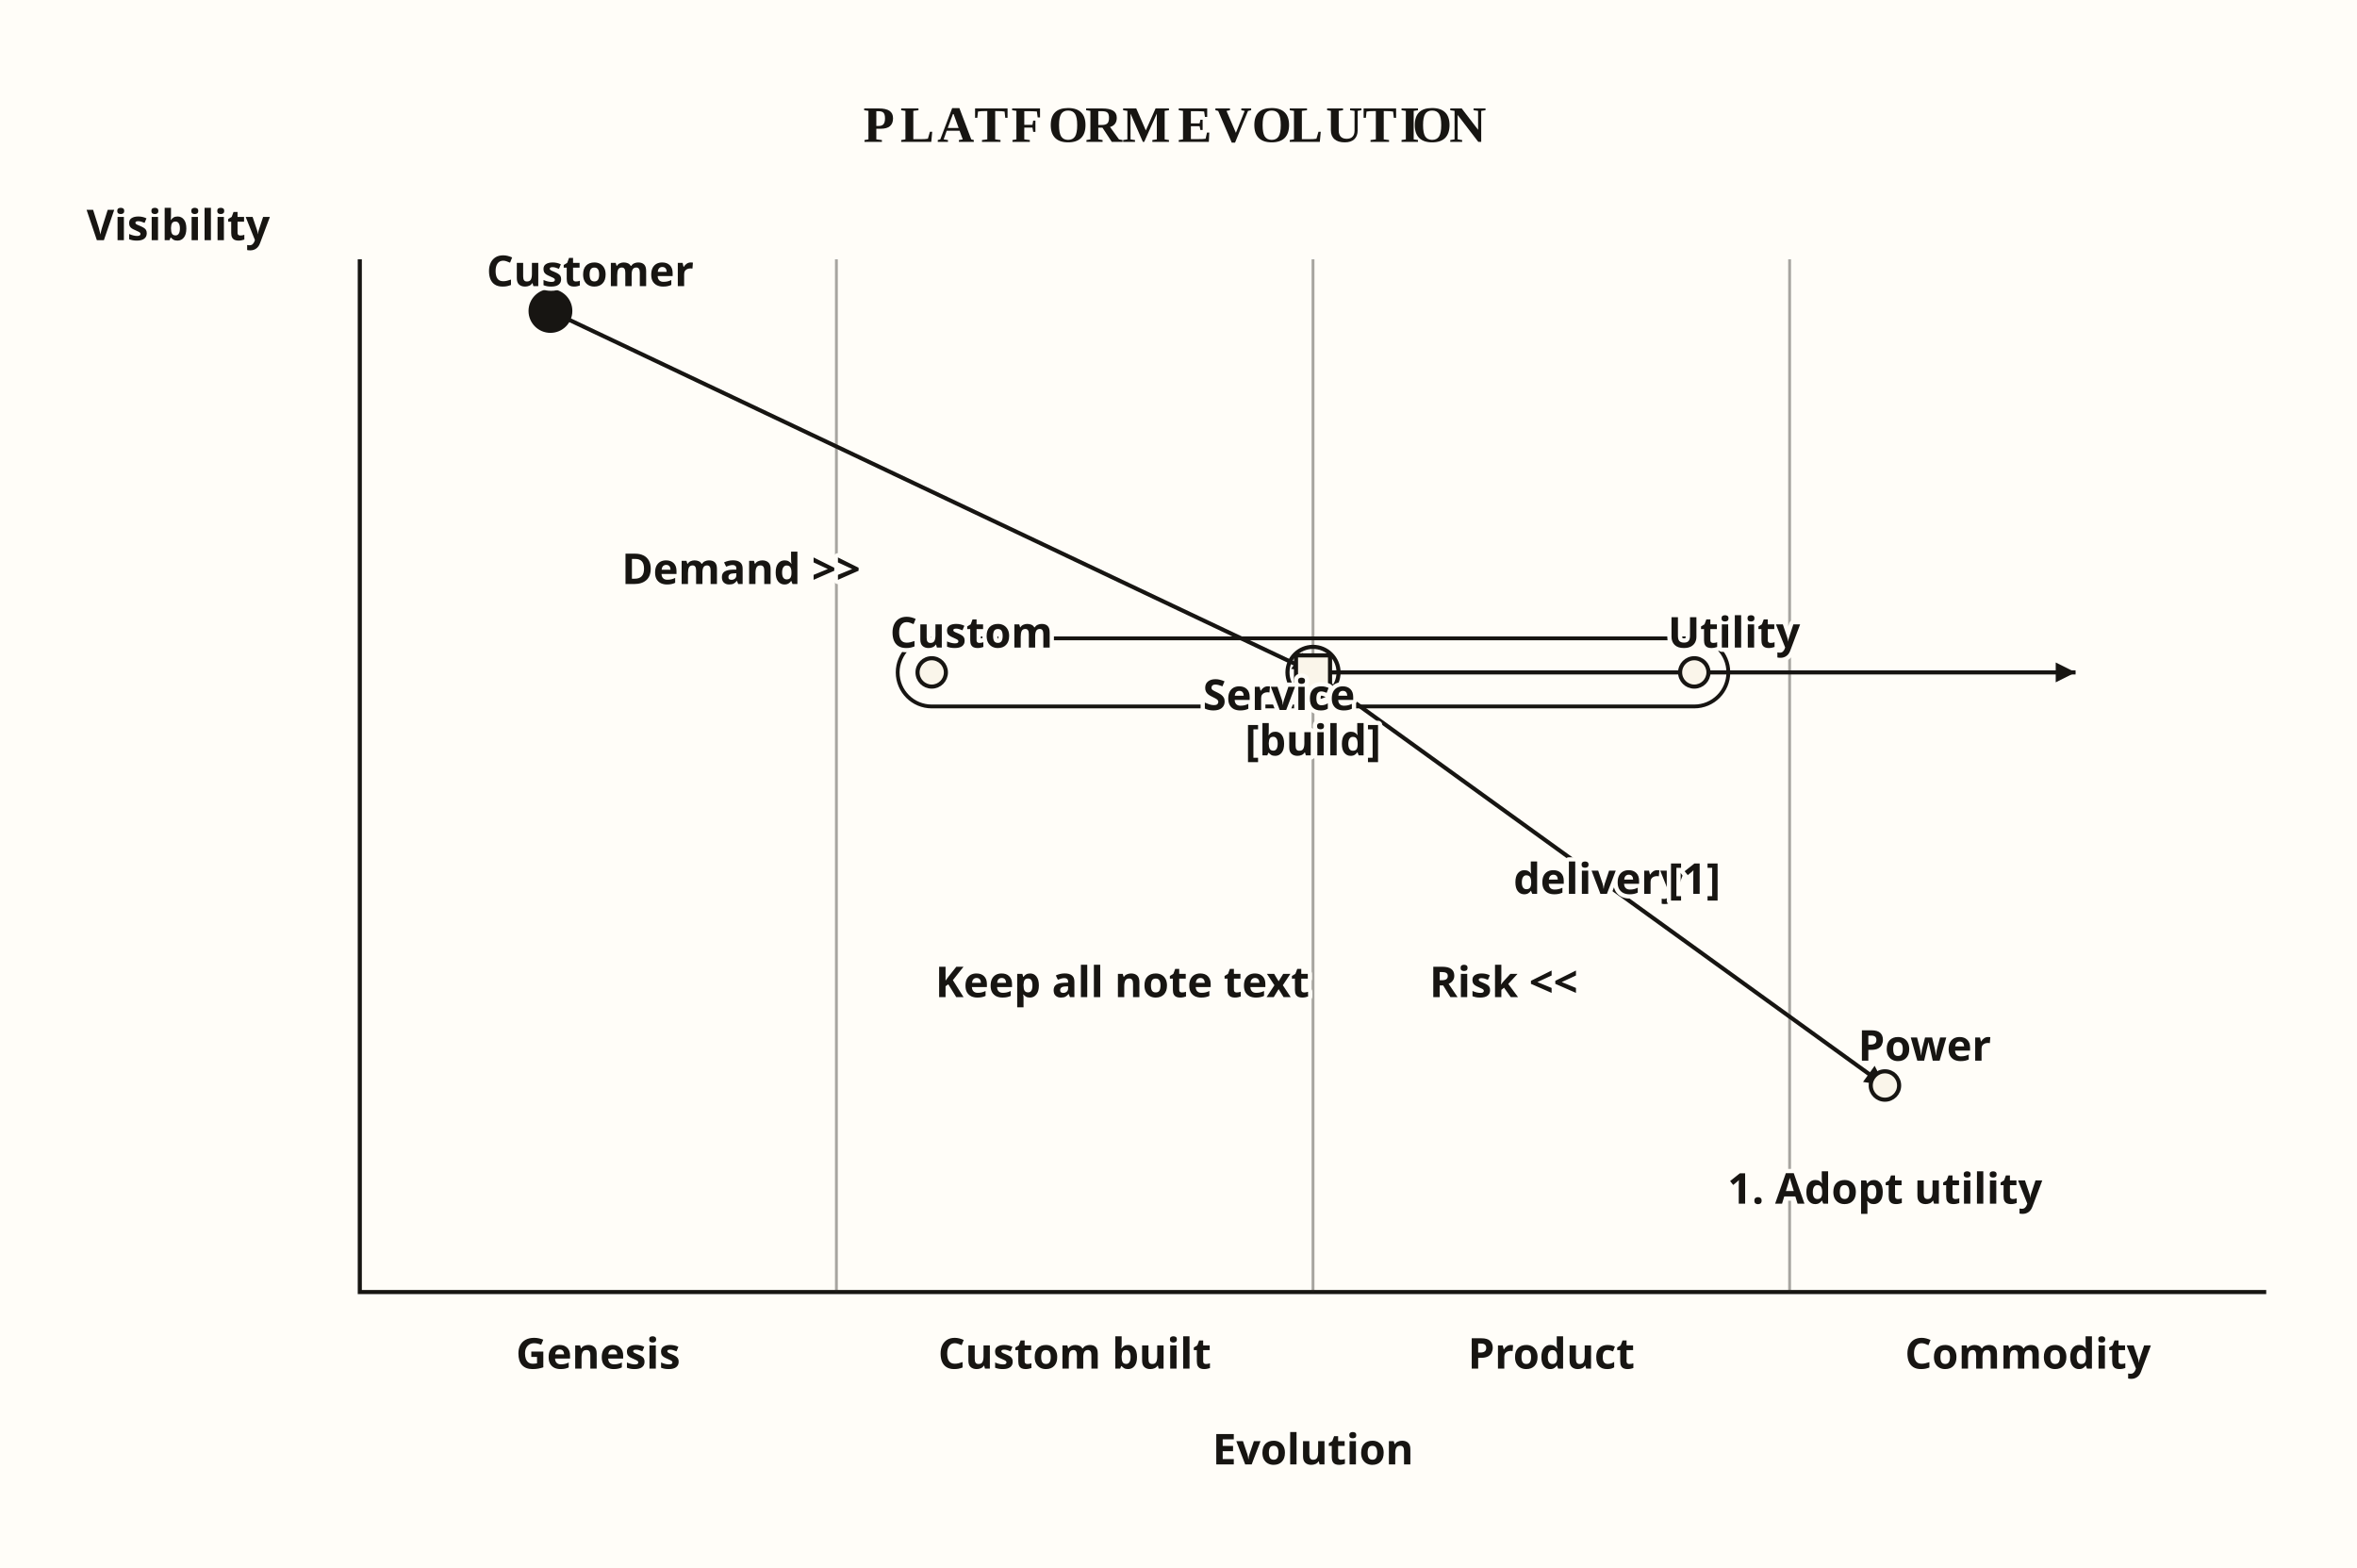
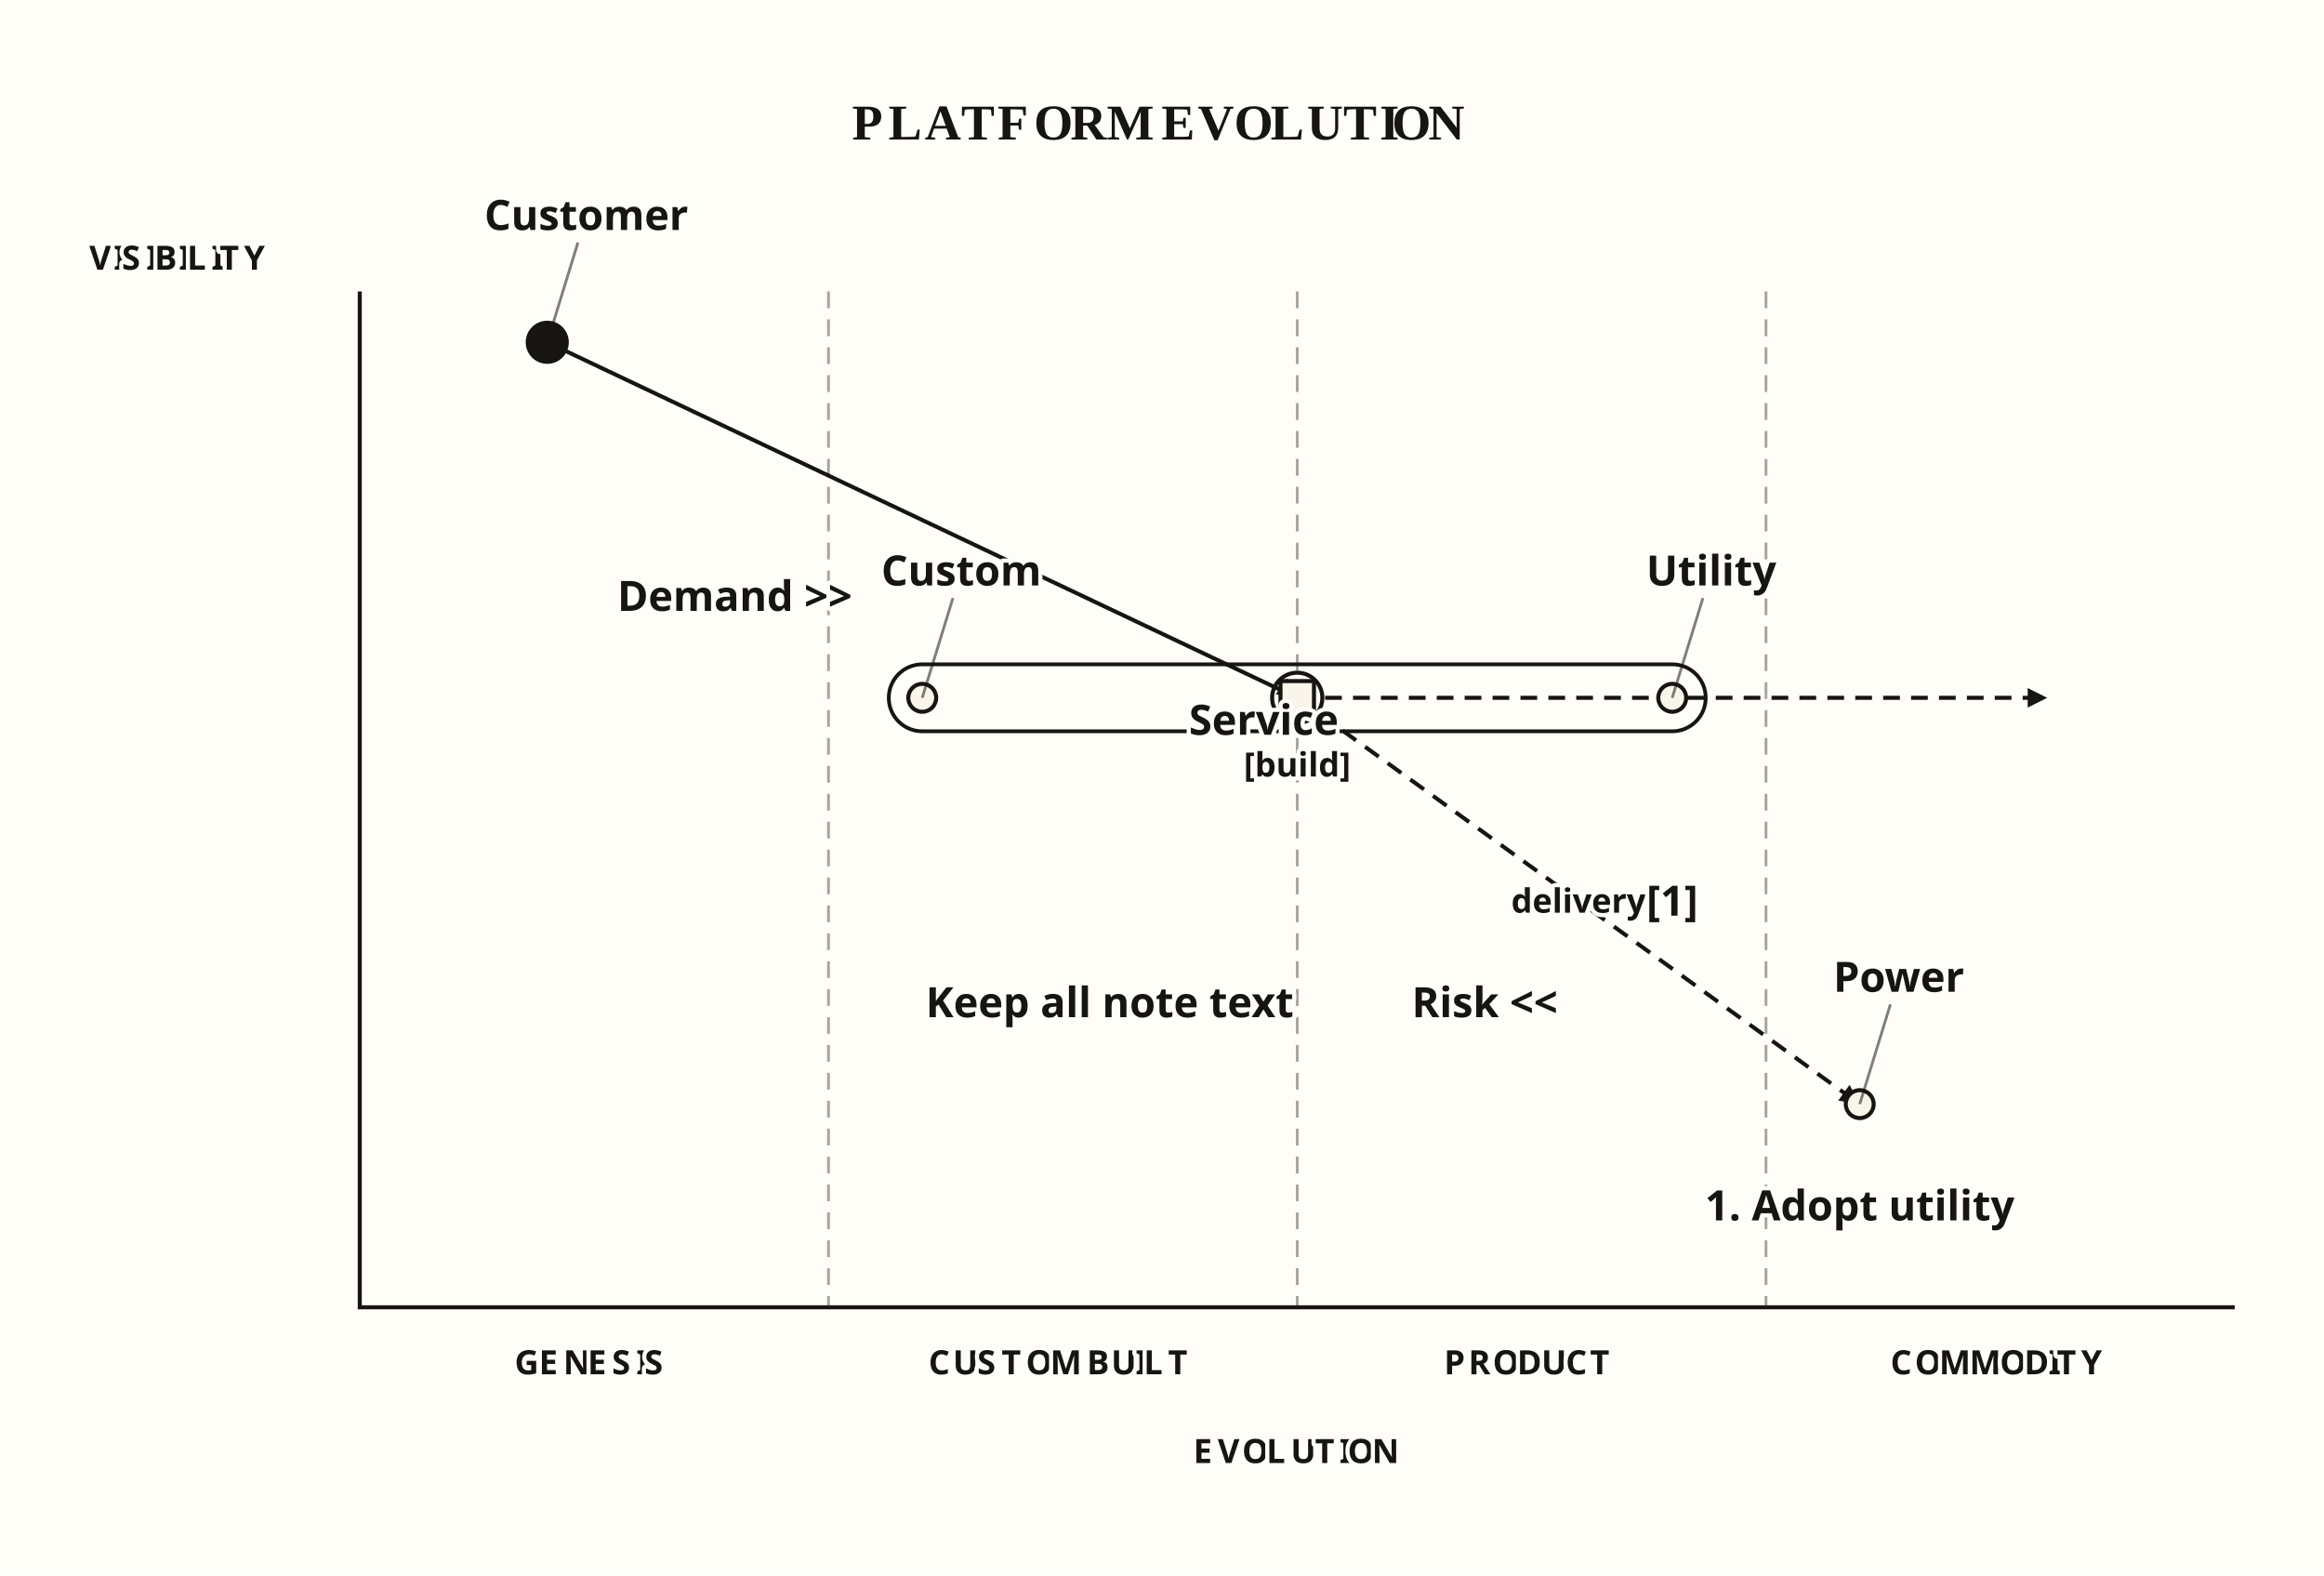
- <svg xmlns="http://www.w3.org/2000/svg" width="830.825" height="552.65" viewBox="0 0 830.825 552.65" style="--bg:#fffdf8;--fg:#171512;--line:#24211d;--accent:#1d4ed8;--muted:#5f5a52;--surface:#faf5ea;--border:#24211d;--font:EB Garamond;background:#fffdf8" class="am-1nn6dnb1q65pi7">
+ <svg xmlns="http://www.w3.org/2000/svg" width="832.94" height="564.45" viewBox="0 0 832.94 564.45" style="--bg:#fffdf8;--fg:#171512;--line:#24211d;--accent:#1d4ed8;--muted:#5f5a52;--surface:#faf5ea;--border:#24211d;--font:EB Garamond;background:#fffdf8" class="am-1ozkb560tfm5jc">
  <style>
-   svg.am-1nn6dnb1q65pi7 { font-family: var(--font, 'EB Garamond'), system-ui, sans-serif; }
-   svg.am-1nn6dnb1q65pi7 {
+   svg.am-1ozkb560tfm5jc { font-family: var(--font, 'EB Garamond'), system-ui, sans-serif; }
+   svg.am-1ozkb560tfm5jc {
    /* Derived from --bg and --fg (overridable via --line, --accent, etc.) */
    --_text:          #171512;
    --_text-sec:      #5f5a52;
    --_text-muted:    #5f5a52;
    --_text-faint:    #82807c;
    --_line:          #24211d;
    --_arrow:         #1d4ed8;
    --_node-fill:     #faf5ea;
    --_node-stroke:   #24211d;
    --_group-fill:    #fffdf8;
    --_group-hdr:     #f3f1ed;
    --_inner-stroke:  #e3e1dc;
    --_key-badge:     #e8e6e1;
  }
</style>
-   <rect width="830.825" height="552.65" fill="#fffdf8" data-backdrop="page" />
+   <rect width="832.94" height="564.45" fill="#fffdf8" data-backdrop="page" />
  <defs>
    <marker id="wardley-arrow" markerWidth="7" markerHeight="7" refX="7" refY="3.5" orient="auto" markerUnits="userSpaceOnUse">
      <polygon points="0 0, 7 3.5, 0 7" fill="#171512" />
    </marker>
  </defs>
-   <text x="415.413" y="43.7" class="diagram-title" text-anchor="middle" font-size="18" font-weight="600" letter-spacing="0.08" fill="#171512" data-id="diagram-title" data-role="title" data-prepared-text="true" dy="6.3">
-     <tspan x="304.303" text-anchor="start" letter-spacing="0" data-text-fragment="true" textLength="12.96" lengthAdjust="spacingAndGlyphs">P</tspan>
-     <tspan x="317.342" text-anchor="start" letter-spacing="0" data-text-fragment="true" textLength="12.96" lengthAdjust="spacingAndGlyphs">L</tspan>
-     <tspan x="330.382" text-anchor="start" letter-spacing="0" data-text-fragment="true" textLength="12.96" lengthAdjust="spacingAndGlyphs">A</tspan>
-     <tspan x="343.423" text-anchor="start" letter-spacing="0" data-text-fragment="true" textLength="12.96" lengthAdjust="spacingAndGlyphs">T</tspan>
-     <tspan x="356.462" text-anchor="start" letter-spacing="0" data-text-fragment="true" textLength="12.96" lengthAdjust="spacingAndGlyphs">F</tspan>
-     <tspan x="369.502" text-anchor="start" letter-spacing="0" data-text-fragment="true" textLength="12.96" lengthAdjust="spacingAndGlyphs">O</tspan>
-     <tspan x="382.543" text-anchor="start" letter-spacing="0" data-text-fragment="true" textLength="12.96" lengthAdjust="spacingAndGlyphs">R</tspan>
-     <tspan x="395.582" text-anchor="start" letter-spacing="0" data-text-fragment="true" textLength="16.2" lengthAdjust="spacingAndGlyphs">M</tspan>
-     <tspan x="411.863" text-anchor="start" letter-spacing="0" data-text-fragment="true" textLength="3.24" lengthAdjust="spacingAndGlyphs" xml:space="preserve"> </tspan>
-     <tspan x="415.183" text-anchor="start" letter-spacing="0" data-text-fragment="true" textLength="12.96" lengthAdjust="spacingAndGlyphs">E</tspan>
-     <tspan x="428.223" text-anchor="start" letter-spacing="0" data-text-fragment="true" textLength="12.96" lengthAdjust="spacingAndGlyphs">V</tspan>
-     <tspan x="441.262" text-anchor="start" letter-spacing="0" data-text-fragment="true" textLength="12.96" lengthAdjust="spacingAndGlyphs">O</tspan>
-     <tspan x="454.303" text-anchor="start" letter-spacing="0" data-text-fragment="true" textLength="12.96" lengthAdjust="spacingAndGlyphs">L</tspan>
-     <tspan x="467.342" text-anchor="start" letter-spacing="0" data-text-fragment="true" textLength="12.96" lengthAdjust="spacingAndGlyphs">U</tspan>
-     <tspan x="480.382" text-anchor="start" letter-spacing="0" data-text-fragment="true" textLength="12.96" lengthAdjust="spacingAndGlyphs">T</tspan>
-     <tspan x="493.423" text-anchor="start" letter-spacing="0" data-text-fragment="true" textLength="4.32" lengthAdjust="spacingAndGlyphs">I</tspan>
-     <tspan x="497.822" text-anchor="start" letter-spacing="0" data-text-fragment="true" textLength="12.96" lengthAdjust="spacingAndGlyphs">O</tspan>
-     <tspan x="510.863" text-anchor="start" letter-spacing="0" data-text-fragment="true" textLength="15.66" lengthAdjust="spacingAndGlyphs">N</tspan>
+   <text x="416.47" y="43.7" class="diagram-title" text-anchor="middle" font-size="18" font-weight="600" letter-spacing="0.08" fill="#171512" data-id="diagram-title" data-role="title" data-prepared-text="true" dy="6.3">
+     <tspan x="305.36" text-anchor="start" letter-spacing="0" data-text-fragment="true" textLength="12.96" lengthAdjust="spacingAndGlyphs">P</tspan>
+     <tspan x="318.4" text-anchor="start" letter-spacing="0" data-text-fragment="true" textLength="12.96" lengthAdjust="spacingAndGlyphs">L</tspan>
+     <tspan x="331.44" text-anchor="start" letter-spacing="0" data-text-fragment="true" textLength="12.96" lengthAdjust="spacingAndGlyphs">A</tspan>
+     <tspan x="344.48" text-anchor="start" letter-spacing="0" data-text-fragment="true" textLength="12.96" lengthAdjust="spacingAndGlyphs">T</tspan>
+     <tspan x="357.52" text-anchor="start" letter-spacing="0" data-text-fragment="true" textLength="12.96" lengthAdjust="spacingAndGlyphs">F</tspan>
+     <tspan x="370.56" text-anchor="start" letter-spacing="0" data-text-fragment="true" textLength="12.96" lengthAdjust="spacingAndGlyphs">O</tspan>
+     <tspan x="383.6" text-anchor="start" letter-spacing="0" data-text-fragment="true" textLength="12.96" lengthAdjust="spacingAndGlyphs">R</tspan>
+     <tspan x="396.64" text-anchor="start" letter-spacing="0" data-text-fragment="true" textLength="16.2" lengthAdjust="spacingAndGlyphs">M</tspan>
+     <tspan x="412.92" text-anchor="start" letter-spacing="0" data-text-fragment="true" textLength="3.24" lengthAdjust="spacingAndGlyphs" xml:space="preserve"> </tspan>
+     <tspan x="416.24" text-anchor="start" letter-spacing="0" data-text-fragment="true" textLength="12.96" lengthAdjust="spacingAndGlyphs">E</tspan>
+     <tspan x="429.28" text-anchor="start" letter-spacing="0" data-text-fragment="true" textLength="12.96" lengthAdjust="spacingAndGlyphs">V</tspan>
+     <tspan x="442.32" text-anchor="start" letter-spacing="0" data-text-fragment="true" textLength="12.96" lengthAdjust="spacingAndGlyphs">O</tspan>
+     <tspan x="455.36" text-anchor="start" letter-spacing="0" data-text-fragment="true" textLength="12.96" lengthAdjust="spacingAndGlyphs">L</tspan>
+     <tspan x="468.4" text-anchor="start" letter-spacing="0" data-text-fragment="true" textLength="12.96" lengthAdjust="spacingAndGlyphs">U</tspan>
+     <tspan x="481.44" text-anchor="start" letter-spacing="0" data-text-fragment="true" textLength="12.96" lengthAdjust="spacingAndGlyphs">T</tspan>
+     <tspan x="494.48" text-anchor="start" letter-spacing="0" data-text-fragment="true" textLength="4.32" lengthAdjust="spacingAndGlyphs">I</tspan>
+     <tspan x="498.88" text-anchor="start" letter-spacing="0" data-text-fragment="true" textLength="12.96" lengthAdjust="spacingAndGlyphs">O</tspan>
+     <tspan x="511.92" text-anchor="start" letter-spacing="0" data-text-fragment="true" textLength="15.66" lengthAdjust="spacingAndGlyphs">N</tspan>
  </text>
-   <polyline points="126.825,91.4 126.825,455.4 798.825,455.4" fill="none" stroke="#171512" stroke-width="1.45" data-relationship="rail" data-direction="undirected" />
-   <polyline points="294.825,91.4 294.825,455.4" fill="none" stroke="#24211d" stroke-opacity="0.4" stroke-width="1" data-relationship="rail" data-direction="undirected" />
-   <polyline points="462.825,91.4 462.825,455.4" fill="none" stroke="#24211d" stroke-opacity="0.4" stroke-width="1" data-relationship="rail" data-direction="undirected" />
-   <polyline points="630.825,91.4 630.825,455.4" fill="none" stroke="#24211d" stroke-opacity="0.4" stroke-width="1" data-relationship="rail" data-direction="undirected" />
-   <rect x="316.425" y="225" width="292.8" height="24" rx="12" fill="none" stroke="#171512" stroke-width="1.35" data-id="pipeline:Service" data-role="group" />
-   <polyline points="194.025,109.6 462.825,237" fill="none" stroke="#171512" stroke-width="1.45" data-relationship="dependency" data-direction="undirected" data-id="dependency:0" data-role="edge" data-from="Customer" data-to="Service" role="graphics-symbol" aria-roledescription="relation" aria-label="Customer to Service" />
-   <polyline points="462.825,237 664.425,382.6" fill="none" stroke="#171512" stroke-width="1.45" marker-start="url(#wardley-arrow)" marker-end="url(#wardley-arrow)" data-relationship="dependency" data-direction="bidirectional" data-id="dependency:1" data-role="edge" data-from="Service" data-to="Power" role="graphics-symbol" aria-roledescription="relation" aria-label="Service to Power" />
-   <text x="563.625" y="309.8" text-anchor="middle" font-family="EB Garamond" font-size="15" font-weight="700" fill="#171512" stroke="#fffdf8" stroke-width="3" stroke-linejoin="round" paint-order="stroke" data-prepared-text="true" dy="5.25" textLength="61.65" lengthAdjust="spacingAndGlyphs" data-font-metrics="deterministic-fit">delivery</text>
-   <polyline points="462.825,237 731.625,237" fill="none" stroke="#171512" stroke-width="1.45" marker-end="url(#wardley-arrow)" data-relationship="evolution" data-direction="forward" data-id="evolve:0" data-role="edge" data-from="Service" data-to="Service" role="graphics-symbol" aria-roledescription="relation" aria-label="Service to Service" />
+   <polyline points="128.94,104.45 128.94,468.45 800.94,468.45" fill="none" stroke="#171512" stroke-width="1.45" data-relationship="rail" data-direction="undirected" />
+   <polyline points="296.94,104.45 296.94,468.45" fill="none" stroke="#24211d" stroke-opacity="0.4" stroke-width="1" stroke-dasharray="6 4" data-relationship="rail" data-direction="undirected" />
+   <polyline points="464.94,104.45 464.94,468.45" fill="none" stroke="#24211d" stroke-opacity="0.4" stroke-width="1" stroke-dasharray="6 4" data-relationship="rail" data-direction="undirected" />
+   <polyline points="632.94,104.45 632.94,468.45" fill="none" stroke="#24211d" stroke-opacity="0.4" stroke-width="1" stroke-dasharray="6 4" data-relationship="rail" data-direction="undirected" />
+   <rect x="318.54" y="238.05" width="292.8" height="24" rx="12" fill="none" stroke="#171512" stroke-width="1.35" data-id="pipeline:Service" data-role="group" />
+   <polyline points="196.14,122.65 464.94,250.05" fill="none" stroke="#171512" stroke-width="1.45" data-relationship="dependency" data-direction="undirected" data-id="dependency:0" data-role="edge" data-from="Customer" data-to="Service" role="graphics-symbol" aria-roledescription="relation" aria-label="Customer to Service" />
+   <polyline points="464.94,250.05 666.54,395.65" fill="none" stroke="#171512" stroke-width="1.45" stroke-dasharray="6 4" marker-start="url(#wardley-arrow)" marker-end="url(#wardley-arrow)" data-relationship="dependency" data-direction="bidirectional" data-id="dependency:1" data-role="edge" data-from="Service" data-to="Power" role="graphics-symbol" aria-roledescription="relation" aria-label="Service to Power" />
+   <text x="565.74" y="322.85" text-anchor="middle" font-family="EB Garamond" font-size="12" font-weight="600" fill="#171512" stroke="#fffdf8" stroke-width="3" stroke-linejoin="round" paint-order="stroke" data-prepared-text="true" dy="4.2" textLength="49.32" lengthAdjust="spacingAndGlyphs" data-font-metrics="deterministic-fit">delivery</text>
+   <polyline points="464.94,250.05 733.74,250.05" fill="none" stroke="#171512" stroke-width="1.45" stroke-dasharray="6 4" marker-end="url(#wardley-arrow)" data-relationship="evolution" data-direction="forward" data-id="evolve:0" data-role="edge" data-from="Service" data-to="Service" role="graphics-symbol" aria-roledescription="relation" aria-label="Service to Service" />
  <g data-id="Customer" data-role="node">
-     <circle data-evolution="10" data-visibility="95" cx="194.025" cy="109.6" r="7" fill="#171512" stroke="#171512" stroke-width="1.45" />
-     <text x="208.025" y="95.6" text-anchor="middle" font-family="EB Garamond" font-size="15" font-weight="700" fill="#171512" stroke="#fffdf8" stroke-width="3" stroke-linejoin="round" paint-order="stroke" data-prepared-text="true" dy="5.25" textLength="70.65" lengthAdjust="spacingAndGlyphs" data-font-metrics="deterministic-fit">Customer</text>
+     <circle data-evolution="10" data-visibility="95" cx="196.14" cy="122.65" r="7" fill="#171512" stroke="#171512" stroke-width="1.45" />
+     <polyline points="196.14,122.65 207.14,86.9" fill="none" stroke="#171512" stroke-width="1" opacity="0.55" />
+     <text x="210.14" y="77.15" text-anchor="middle" font-family="EB Garamond" font-size="15" font-weight="700" fill="#171512" stroke="#fffdf8" stroke-width="3" stroke-linejoin="round" paint-order="stroke" data-prepared-text="true" dy="5.25" textLength="70.65" lengthAdjust="spacingAndGlyphs" data-font-metrics="deterministic-fit">Customer</text>
  </g>
  <g data-id="Service" data-role="node">
-     <rect data-evolution="50" data-visibility="60" data-strategy="build" x="456.825" y="231" width="12" height="12" fill="#faf5ea" stroke="#171512" stroke-width="1.45" />
-     <circle cx="462.825" cy="237" r="9" fill="none" stroke="#171512" stroke-width="1.45" />
-     <text x="450.825" y="245" text-anchor="middle" font-family="EB Garamond" font-size="15" font-weight="700" fill="#171512" stroke="#fffdf8" stroke-width="3" stroke-linejoin="round" paint-order="stroke" data-prepared-text="true" dy="5.25" textLength="59.85" lengthAdjust="spacingAndGlyphs" data-font-metrics="deterministic-fit">Service</text>
+     <rect data-evolution="50" data-visibility="60" data-strategy="build" x="458.94" y="244.05" width="12" height="12" fill="#faf5ea" stroke="#171512" stroke-width="1.45" />
+     <circle cx="464.94" cy="250.05" r="9" fill="none" stroke="#171512" stroke-width="1.45" />
+     <text x="452.94" y="258.05" text-anchor="middle" font-family="EB Garamond" font-size="15" font-weight="700" fill="#171512" stroke="#fffdf8" stroke-width="3" stroke-linejoin="round" paint-order="stroke" data-prepared-text="true" dy="5.25" textLength="59.85" lengthAdjust="spacingAndGlyphs" data-font-metrics="deterministic-fit">Service</text>
  </g>
  <g data-id="Power" data-role="node">
-     <circle data-evolution="80" data-visibility="20" cx="664.425" cy="382.6" r="5" fill="#faf5ea" stroke="#171512" stroke-width="1.45" />
-     <text x="678.425" y="368.6" text-anchor="middle" font-family="EB Garamond" font-size="15" font-weight="700" fill="#171512" stroke="#fffdf8" stroke-width="3" stroke-linejoin="round" paint-order="stroke" data-prepared-text="true" dy="5.25" textLength="49.05" lengthAdjust="spacingAndGlyphs" data-font-metrics="deterministic-fit">Power</text>
+     <circle data-evolution="80" data-visibility="20" cx="666.54" cy="395.65" r="5" fill="#faf5ea" stroke="#171512" stroke-width="1.45" />
+     <polyline points="666.54,395.65 677.54,359.9" fill="none" stroke="#171512" stroke-width="1" opacity="0.55" />
+     <text x="680.54" y="350.15" text-anchor="middle" font-family="EB Garamond" font-size="15" font-weight="700" fill="#171512" stroke="#fffdf8" stroke-width="3" stroke-linejoin="round" paint-order="stroke" data-prepared-text="true" dy="5.25" textLength="49.05" lengthAdjust="spacingAndGlyphs" data-font-metrics="deterministic-fit">Power</text>
  </g>
  <g data-id="Service_Custom" data-role="node">
-     <circle data-evolution="30" data-visibility="60" cx="328.425" cy="237" r="5" fill="#faf5ea" stroke="#171512" stroke-width="1.45" />
-     <text x="342.425" y="223" text-anchor="middle" font-family="EB Garamond" font-size="15" font-weight="700" fill="#171512" stroke="#fffdf8" stroke-width="3" stroke-linejoin="round" paint-order="stroke" data-prepared-text="true" dy="5.25" textLength="54.45" lengthAdjust="spacingAndGlyphs" data-font-metrics="deterministic-fit">Custom</text>
+     <circle data-evolution="30" data-visibility="60" cx="330.54" cy="250.05" r="5" fill="#faf5ea" stroke="#171512" stroke-width="1.45" />
+     <polyline points="330.54,250.05 341.54,214.3" fill="none" stroke="#171512" stroke-width="1" opacity="0.55" />
+     <text x="344.54" y="204.55" text-anchor="middle" font-family="EB Garamond" font-size="15" font-weight="700" fill="#171512" stroke="#fffdf8" stroke-width="3" stroke-linejoin="round" paint-order="stroke" data-prepared-text="true" dy="5.25" textLength="54.45" lengthAdjust="spacingAndGlyphs" data-font-metrics="deterministic-fit">Custom</text>
  </g>
  <g data-id="Service_Utility" data-role="node">
-     <circle data-evolution="70" data-visibility="60" cx="597.225" cy="237" r="5" fill="#faf5ea" stroke="#171512" stroke-width="1.45" />
-     <text x="611.225" y="223" text-anchor="middle" font-family="EB Garamond" font-size="15" font-weight="700" fill="#171512" stroke="#fffdf8" stroke-width="3" stroke-linejoin="round" paint-order="stroke" data-prepared-text="true" dy="5.25" textLength="40.05" lengthAdjust="spacingAndGlyphs" data-font-metrics="deterministic-fit">Utility</text>
+     <circle data-evolution="70" data-visibility="60" cx="599.34" cy="250.05" r="5" fill="#faf5ea" stroke="#171512" stroke-width="1.45" />
+     <polyline points="599.34,250.05 610.34,214.3" fill="none" stroke="#171512" stroke-width="1" opacity="0.55" />
+     <text x="613.34" y="204.55" text-anchor="middle" font-family="EB Garamond" font-size="15" font-weight="700" fill="#171512" stroke="#fffdf8" stroke-width="3" stroke-linejoin="round" paint-order="stroke" data-prepared-text="true" dy="5.25" textLength="40.05" lengthAdjust="spacingAndGlyphs" data-font-metrics="deterministic-fit">Utility</text>
  </g>
-   <text x="62.825" y="79.4" text-anchor="middle" font-family="EB Garamond" font-size="15" font-weight="700" fill="#171512" stroke="#fffdf8" stroke-width="3" stroke-linejoin="round" paint-order="stroke" data-prepared-text="true" dy="5.25" textLength="61.65" lengthAdjust="spacingAndGlyphs" data-font-metrics="deterministic-fit">Visibility</text>
-   <text x="462.825" y="510.9" text-anchor="middle" font-family="EB Garamond" font-size="15" font-weight="700" fill="#171512" stroke="#fffdf8" stroke-width="3" stroke-linejoin="round" paint-order="stroke" data-prepared-text="true" dy="5.25" textLength="68.85" lengthAdjust="spacingAndGlyphs" data-font-metrics="deterministic-fit">Evolution</text>
-   <text x="210.825" y="477.15" text-anchor="middle" font-family="EB Garamond" font-size="15" font-weight="700" fill="#171512" stroke="#fffdf8" stroke-width="3" stroke-linejoin="round" paint-order="stroke" data-prepared-text="true" dy="5.25" textLength="61.65" lengthAdjust="spacingAndGlyphs" data-font-metrics="deterministic-fit">Genesis</text>
-   <text x="378.825" y="477.15" text-anchor="middle" font-family="EB Garamond" font-size="15" font-weight="700" fill="#171512" stroke="#fffdf8" stroke-width="3" stroke-linejoin="round" paint-order="stroke" data-prepared-text="true" dy="5.25" textLength="85.95" lengthAdjust="spacingAndGlyphs" data-font-metrics="deterministic-fit">Custom built</text>
-   <text x="546.825" y="477.15" text-anchor="middle" font-family="EB Garamond" font-size="15" font-weight="700" fill="#171512" stroke="#fffdf8" stroke-width="3" stroke-linejoin="round" paint-order="stroke" data-prepared-text="true" dy="5.25" textLength="59.85" lengthAdjust="spacingAndGlyphs" data-font-metrics="deterministic-fit">Product</text>
-   <text x="714.825" y="477.15" text-anchor="middle" font-family="EB Garamond" font-size="15" font-weight="700" fill="#171512" stroke="#fffdf8" stroke-width="3" stroke-linejoin="round" paint-order="stroke" data-prepared-text="true" dy="5.25" textLength="77.85" lengthAdjust="spacingAndGlyphs" data-font-metrics="deterministic-fit">Commodity</text>
-   <text x="395.625" y="346.2" text-anchor="middle" font-family="EB Garamond" font-size="15" font-weight="700" fill="#171512" stroke="#fffdf8" stroke-width="3" stroke-linejoin="round" paint-order="stroke" data-prepared-text="true" dy="5.25" textLength="120.15" lengthAdjust="spacingAndGlyphs" data-font-metrics="deterministic-fit">Keep all note text</text>
-   <text x="597.225" y="309.8" text-anchor="middle" font-family="EB Garamond" font-size="15" font-weight="700" fill="#171512" stroke="#fffdf8" stroke-width="3" stroke-linejoin="round" paint-order="stroke" data-prepared-text="true" dy="5.25" textLength="14.85" lengthAdjust="spacingAndGlyphs" data-font-metrics="deterministic-fit">[1]</text>
-   <text x="664.425" y="419" text-anchor="middle" font-family="EB Garamond" font-size="15" font-weight="700" fill="#171512" stroke="#fffdf8" stroke-width="3" stroke-linejoin="round" paint-order="stroke" data-prepared-text="true" dy="5.25" textLength="92.25" lengthAdjust="spacingAndGlyphs" data-font-metrics="deterministic-fit">1. Adopt utility</text>
-   <text x="462.825" y="261" text-anchor="middle" font-family="EB Garamond" font-size="15" font-weight="700" fill="#171512" stroke="#fffdf8" stroke-width="3" stroke-linejoin="round" paint-order="stroke" data-prepared-text="true" dy="5.25" textLength="45.45" lengthAdjust="spacingAndGlyphs" data-font-metrics="deterministic-fit">[build]</text>
-   <text x="261.225" y="200.6" text-anchor="middle" font-family="EB Garamond" font-size="15" font-weight="700" fill="#171512" stroke="#fffdf8" stroke-width="3" stroke-linejoin="round" paint-order="stroke" data-prepared-text="true" dy="5.25" textLength="80.55" lengthAdjust="spacingAndGlyphs" data-font-metrics="deterministic-fit">Demand &gt;&gt;</text>
-   <text x="530.025" y="346.2" text-anchor="middle" font-family="EB Garamond" font-size="15" font-weight="700" fill="#171512" stroke="#fffdf8" stroke-width="3" stroke-linejoin="round" paint-order="stroke" data-prepared-text="true" dy="5.25" textLength="55.35" lengthAdjust="spacingAndGlyphs" data-font-metrics="deterministic-fit">Risk &lt;&lt;</text>
+   <text x="64.94" y="92.45" text-anchor="middle" font-family="EB Garamond" font-size="12" font-weight="700" letter-spacing="0.08" fill="#171512" stroke="#fffdf8" stroke-width="3" stroke-linejoin="round" paint-order="stroke" data-prepared-text="true" dy="4.2">
+     <tspan x="32" text-anchor="start" letter-spacing="0" data-text-fragment="true" textLength="8.64" lengthAdjust="spacingAndGlyphs">V</tspan>
+     <tspan x="40.72" text-anchor="start" letter-spacing="0" data-text-fragment="true" textLength="2.88" lengthAdjust="spacingAndGlyphs">I</tspan>
+     <tspan x="43.68" text-anchor="start" letter-spacing="0" data-text-fragment="true" textLength="8.64" lengthAdjust="spacingAndGlyphs">S</tspan>
+     <tspan x="52.4" text-anchor="start" letter-spacing="0" data-text-fragment="true" textLength="2.88" lengthAdjust="spacingAndGlyphs">I</tspan>
+     <tspan x="55.36" text-anchor="start" letter-spacing="0" data-text-fragment="true" textLength="8.64" lengthAdjust="spacingAndGlyphs">B</tspan>
+     <tspan x="64.08" text-anchor="start" letter-spacing="0" data-text-fragment="true" textLength="2.88" lengthAdjust="spacingAndGlyphs">I</tspan>
+     <tspan x="67.04" text-anchor="start" letter-spacing="0" data-text-fragment="true" textLength="8.64" lengthAdjust="spacingAndGlyphs">L</tspan>
+     <tspan x="75.76" text-anchor="start" letter-spacing="0" data-text-fragment="true" textLength="2.88" lengthAdjust="spacingAndGlyphs">I</tspan>
+     <tspan x="78.72" text-anchor="start" letter-spacing="0" data-text-fragment="true" textLength="8.64" lengthAdjust="spacingAndGlyphs">T</tspan>
+     <tspan x="87.44" text-anchor="start" letter-spacing="0" data-text-fragment="true" textLength="10.44" lengthAdjust="spacingAndGlyphs">Y</tspan>
+   </text>
+   <text x="464.94" y="520.05" text-anchor="middle" font-family="EB Garamond" font-size="12" font-weight="700" letter-spacing="0.08" fill="#171512" stroke="#fffdf8" stroke-width="3" stroke-linejoin="round" paint-order="stroke" data-prepared-text="true" dy="4.2">
+     <tspan x="427.72" text-anchor="start" letter-spacing="0" data-text-fragment="true" textLength="8.64" lengthAdjust="spacingAndGlyphs">E</tspan>
+     <tspan x="436.44" text-anchor="start" letter-spacing="0" data-text-fragment="true" textLength="8.64" lengthAdjust="spacingAndGlyphs">V</tspan>
+     <tspan x="445.16" text-anchor="start" letter-spacing="0" data-text-fragment="true" textLength="8.64" lengthAdjust="spacingAndGlyphs">O</tspan>
+     <tspan x="453.88" text-anchor="start" letter-spacing="0" data-text-fragment="true" textLength="8.64" lengthAdjust="spacingAndGlyphs">L</tspan>
+     <tspan x="462.6" text-anchor="start" letter-spacing="0" data-text-fragment="true" textLength="8.64" lengthAdjust="spacingAndGlyphs">U</tspan>
+     <tspan x="471.32" text-anchor="start" letter-spacing="0" data-text-fragment="true" textLength="8.64" lengthAdjust="spacingAndGlyphs">T</tspan>
+     <tspan x="480.04" text-anchor="start" letter-spacing="0" data-text-fragment="true" textLength="2.88" lengthAdjust="spacingAndGlyphs">I</tspan>
+     <tspan x="483" text-anchor="start" letter-spacing="0" data-text-fragment="true" textLength="8.64" lengthAdjust="spacingAndGlyphs">O</tspan>
+     <tspan x="491.72" text-anchor="start" letter-spacing="0" data-text-fragment="true" textLength="10.44" lengthAdjust="spacingAndGlyphs">N</tspan>
+   </text>
+   <text x="212.94" y="488.25" text-anchor="middle" font-family="EB Garamond" font-size="12" font-weight="700" letter-spacing="0.08" fill="#171512" stroke="#fffdf8" stroke-width="3" stroke-linejoin="round" paint-order="stroke" data-prepared-text="true" dy="4.2">
+     <tspan x="184.44" text-anchor="start" letter-spacing="0" data-text-fragment="true" textLength="8.64" lengthAdjust="spacingAndGlyphs">G</tspan>
+     <tspan x="193.16" text-anchor="start" letter-spacing="0" data-text-fragment="true" textLength="8.64" lengthAdjust="spacingAndGlyphs">E</tspan>
+     <tspan x="201.88" text-anchor="start" letter-spacing="0" data-text-fragment="true" textLength="8.64" lengthAdjust="spacingAndGlyphs">N</tspan>
+     <tspan x="210.6" text-anchor="start" letter-spacing="0" data-text-fragment="true" textLength="8.64" lengthAdjust="spacingAndGlyphs">E</tspan>
+     <tspan x="219.32" text-anchor="start" letter-spacing="0" data-text-fragment="true" textLength="8.64" lengthAdjust="spacingAndGlyphs">S</tspan>
+     <tspan x="228.04" text-anchor="start" letter-spacing="0" data-text-fragment="true" textLength="2.88" lengthAdjust="spacingAndGlyphs">I</tspan>
+     <tspan x="231" text-anchor="start" letter-spacing="0" data-text-fragment="true" textLength="10.44" lengthAdjust="spacingAndGlyphs">S</tspan>
+   </text>
+   <text x="380.94" y="488.25" text-anchor="middle" font-family="EB Garamond" font-size="12" font-weight="700" letter-spacing="0.08" fill="#171512" stroke="#fffdf8" stroke-width="3" stroke-linejoin="round" paint-order="stroke" data-prepared-text="true" dy="4.2">
+     <tspan x="332.8" text-anchor="start" letter-spacing="0" data-text-fragment="true" textLength="8.64" lengthAdjust="spacingAndGlyphs">C</tspan>
+     <tspan x="341.52" text-anchor="start" letter-spacing="0" data-text-fragment="true" textLength="8.64" lengthAdjust="spacingAndGlyphs">U</tspan>
+     <tspan x="350.24" text-anchor="start" letter-spacing="0" data-text-fragment="true" textLength="8.64" lengthAdjust="spacingAndGlyphs">S</tspan>
+     <tspan x="358.96" text-anchor="start" letter-spacing="0" data-text-fragment="true" textLength="8.64" lengthAdjust="spacingAndGlyphs">T</tspan>
+     <tspan x="367.68" text-anchor="start" letter-spacing="0" data-text-fragment="true" textLength="8.64" lengthAdjust="spacingAndGlyphs">O</tspan>
+     <tspan x="376.4" text-anchor="start" letter-spacing="0" data-text-fragment="true" textLength="10.8" lengthAdjust="spacingAndGlyphs">M</tspan>
+     <tspan x="387.28" text-anchor="start" letter-spacing="0" data-text-fragment="true" textLength="2.16" lengthAdjust="spacingAndGlyphs" xml:space="preserve"> </tspan>
+     <tspan x="389.52" text-anchor="start" letter-spacing="0" data-text-fragment="true" textLength="8.64" lengthAdjust="spacingAndGlyphs">B</tspan>
+     <tspan x="398.24" text-anchor="start" letter-spacing="0" data-text-fragment="true" textLength="8.64" lengthAdjust="spacingAndGlyphs">U</tspan>
+     <tspan x="406.96" text-anchor="start" letter-spacing="0" data-text-fragment="true" textLength="2.88" lengthAdjust="spacingAndGlyphs">I</tspan>
+     <tspan x="409.92" text-anchor="start" letter-spacing="0" data-text-fragment="true" textLength="8.64" lengthAdjust="spacingAndGlyphs">L</tspan>
+     <tspan x="418.64" text-anchor="start" letter-spacing="0" data-text-fragment="true" textLength="10.44" lengthAdjust="spacingAndGlyphs">T</tspan>
+   </text>
+   <text x="548.94" y="488.25" text-anchor="middle" font-family="EB Garamond" font-size="12" font-weight="700" letter-spacing="0.08" fill="#171512" stroke="#fffdf8" stroke-width="3" stroke-linejoin="round" paint-order="stroke" data-prepared-text="true" dy="4.2">
+     <tspan x="517.56" text-anchor="start" letter-spacing="0" data-text-fragment="true" textLength="8.64" lengthAdjust="spacingAndGlyphs">P</tspan>
+     <tspan x="526.28" text-anchor="start" letter-spacing="0" data-text-fragment="true" textLength="8.64" lengthAdjust="spacingAndGlyphs">R</tspan>
+     <tspan x="535" text-anchor="start" letter-spacing="0" data-text-fragment="true" textLength="8.64" lengthAdjust="spacingAndGlyphs">O</tspan>
+     <tspan x="543.72" text-anchor="start" letter-spacing="0" data-text-fragment="true" textLength="8.64" lengthAdjust="spacingAndGlyphs">D</tspan>
+     <tspan x="552.44" text-anchor="start" letter-spacing="0" data-text-fragment="true" textLength="8.64" lengthAdjust="spacingAndGlyphs">U</tspan>
+     <tspan x="561.16" text-anchor="start" letter-spacing="0" data-text-fragment="true" textLength="8.64" lengthAdjust="spacingAndGlyphs">C</tspan>
+     <tspan x="569.88" text-anchor="start" letter-spacing="0" data-text-fragment="true" textLength="10.44" lengthAdjust="spacingAndGlyphs">T</tspan>
+   </text>
+   <text x="716.94" y="488.25" text-anchor="middle" font-family="EB Garamond" font-size="12" font-weight="700" letter-spacing="0.08" fill="#171512" stroke="#fffdf8" stroke-width="3" stroke-linejoin="round" paint-order="stroke" data-prepared-text="true" dy="4.2">
+     <tspan x="677.56" text-anchor="start" letter-spacing="0" data-text-fragment="true" textLength="8.64" lengthAdjust="spacingAndGlyphs">C</tspan>
+     <tspan x="686.28" text-anchor="start" letter-spacing="0" data-text-fragment="true" textLength="8.64" lengthAdjust="spacingAndGlyphs">O</tspan>
+     <tspan x="695" text-anchor="start" letter-spacing="0" data-text-fragment="true" textLength="10.8" lengthAdjust="spacingAndGlyphs">M</tspan>
+     <tspan x="705.88" text-anchor="start" letter-spacing="0" data-text-fragment="true" textLength="10.8" lengthAdjust="spacingAndGlyphs">M</tspan>
+     <tspan x="716.76" text-anchor="start" letter-spacing="0" data-text-fragment="true" textLength="8.64" lengthAdjust="spacingAndGlyphs">O</tspan>
+     <tspan x="725.48" text-anchor="start" letter-spacing="0" data-text-fragment="true" textLength="8.64" lengthAdjust="spacingAndGlyphs">D</tspan>
+     <tspan x="734.2" text-anchor="start" letter-spacing="0" data-text-fragment="true" textLength="2.88" lengthAdjust="spacingAndGlyphs">I</tspan>
+     <tspan x="737.16" text-anchor="start" letter-spacing="0" data-text-fragment="true" textLength="8.64" lengthAdjust="spacingAndGlyphs">T</tspan>
+     <tspan x="745.88" text-anchor="start" letter-spacing="0" data-text-fragment="true" textLength="10.44" lengthAdjust="spacingAndGlyphs">Y</tspan>
+   </text>
+   <text x="397.74" y="359.25" text-anchor="middle" font-family="EB Garamond" font-size="15" font-weight="700" fill="#171512" stroke="#fffdf8" stroke-width="3" stroke-linejoin="round" paint-order="stroke" data-prepared-text="true" dy="5.25" textLength="120.15" lengthAdjust="spacingAndGlyphs" data-font-metrics="deterministic-fit">Keep all note text</text>
+   <text x="599.34" y="322.85" text-anchor="middle" font-family="EB Garamond" font-size="15" font-weight="700" fill="#171512" stroke="#fffdf8" stroke-width="3" stroke-linejoin="round" paint-order="stroke" data-prepared-text="true" dy="5.25" textLength="14.85" lengthAdjust="spacingAndGlyphs" data-font-metrics="deterministic-fit">[1]</text>
+   <text x="666.54" y="432.05" text-anchor="middle" font-family="EB Garamond" font-size="15" font-weight="700" fill="#171512" stroke="#fffdf8" stroke-width="3" stroke-linejoin="round" paint-order="stroke" data-prepared-text="true" dy="5.25" textLength="92.25" lengthAdjust="spacingAndGlyphs" data-font-metrics="deterministic-fit">1. Adopt utility</text>
+   <text x="464.94" y="274.05" text-anchor="middle" font-family="EB Garamond" font-size="12" font-weight="600" fill="#171512" stroke="#fffdf8" stroke-width="3" stroke-linejoin="round" paint-order="stroke" data-prepared-text="true" dy="4.2" textLength="36.36" lengthAdjust="spacingAndGlyphs" data-font-metrics="deterministic-fit">[build]</text>
+   <text x="263.34" y="213.65" text-anchor="middle" font-family="EB Garamond" font-size="15" font-weight="700" fill="#171512" stroke="#fffdf8" stroke-width="3" stroke-linejoin="round" paint-order="stroke" data-prepared-text="true" dy="5.25" textLength="80.55" lengthAdjust="spacingAndGlyphs" data-font-metrics="deterministic-fit">Demand &gt;&gt;</text>
+   <text x="532.14" y="359.25" text-anchor="middle" font-family="EB Garamond" font-size="15" font-weight="700" fill="#171512" stroke="#fffdf8" stroke-width="3" stroke-linejoin="round" paint-order="stroke" data-prepared-text="true" dy="5.25" textLength="55.35" lengthAdjust="spacingAndGlyphs" data-font-metrics="deterministic-fit">Risk &lt;&lt;</text>
</svg>
